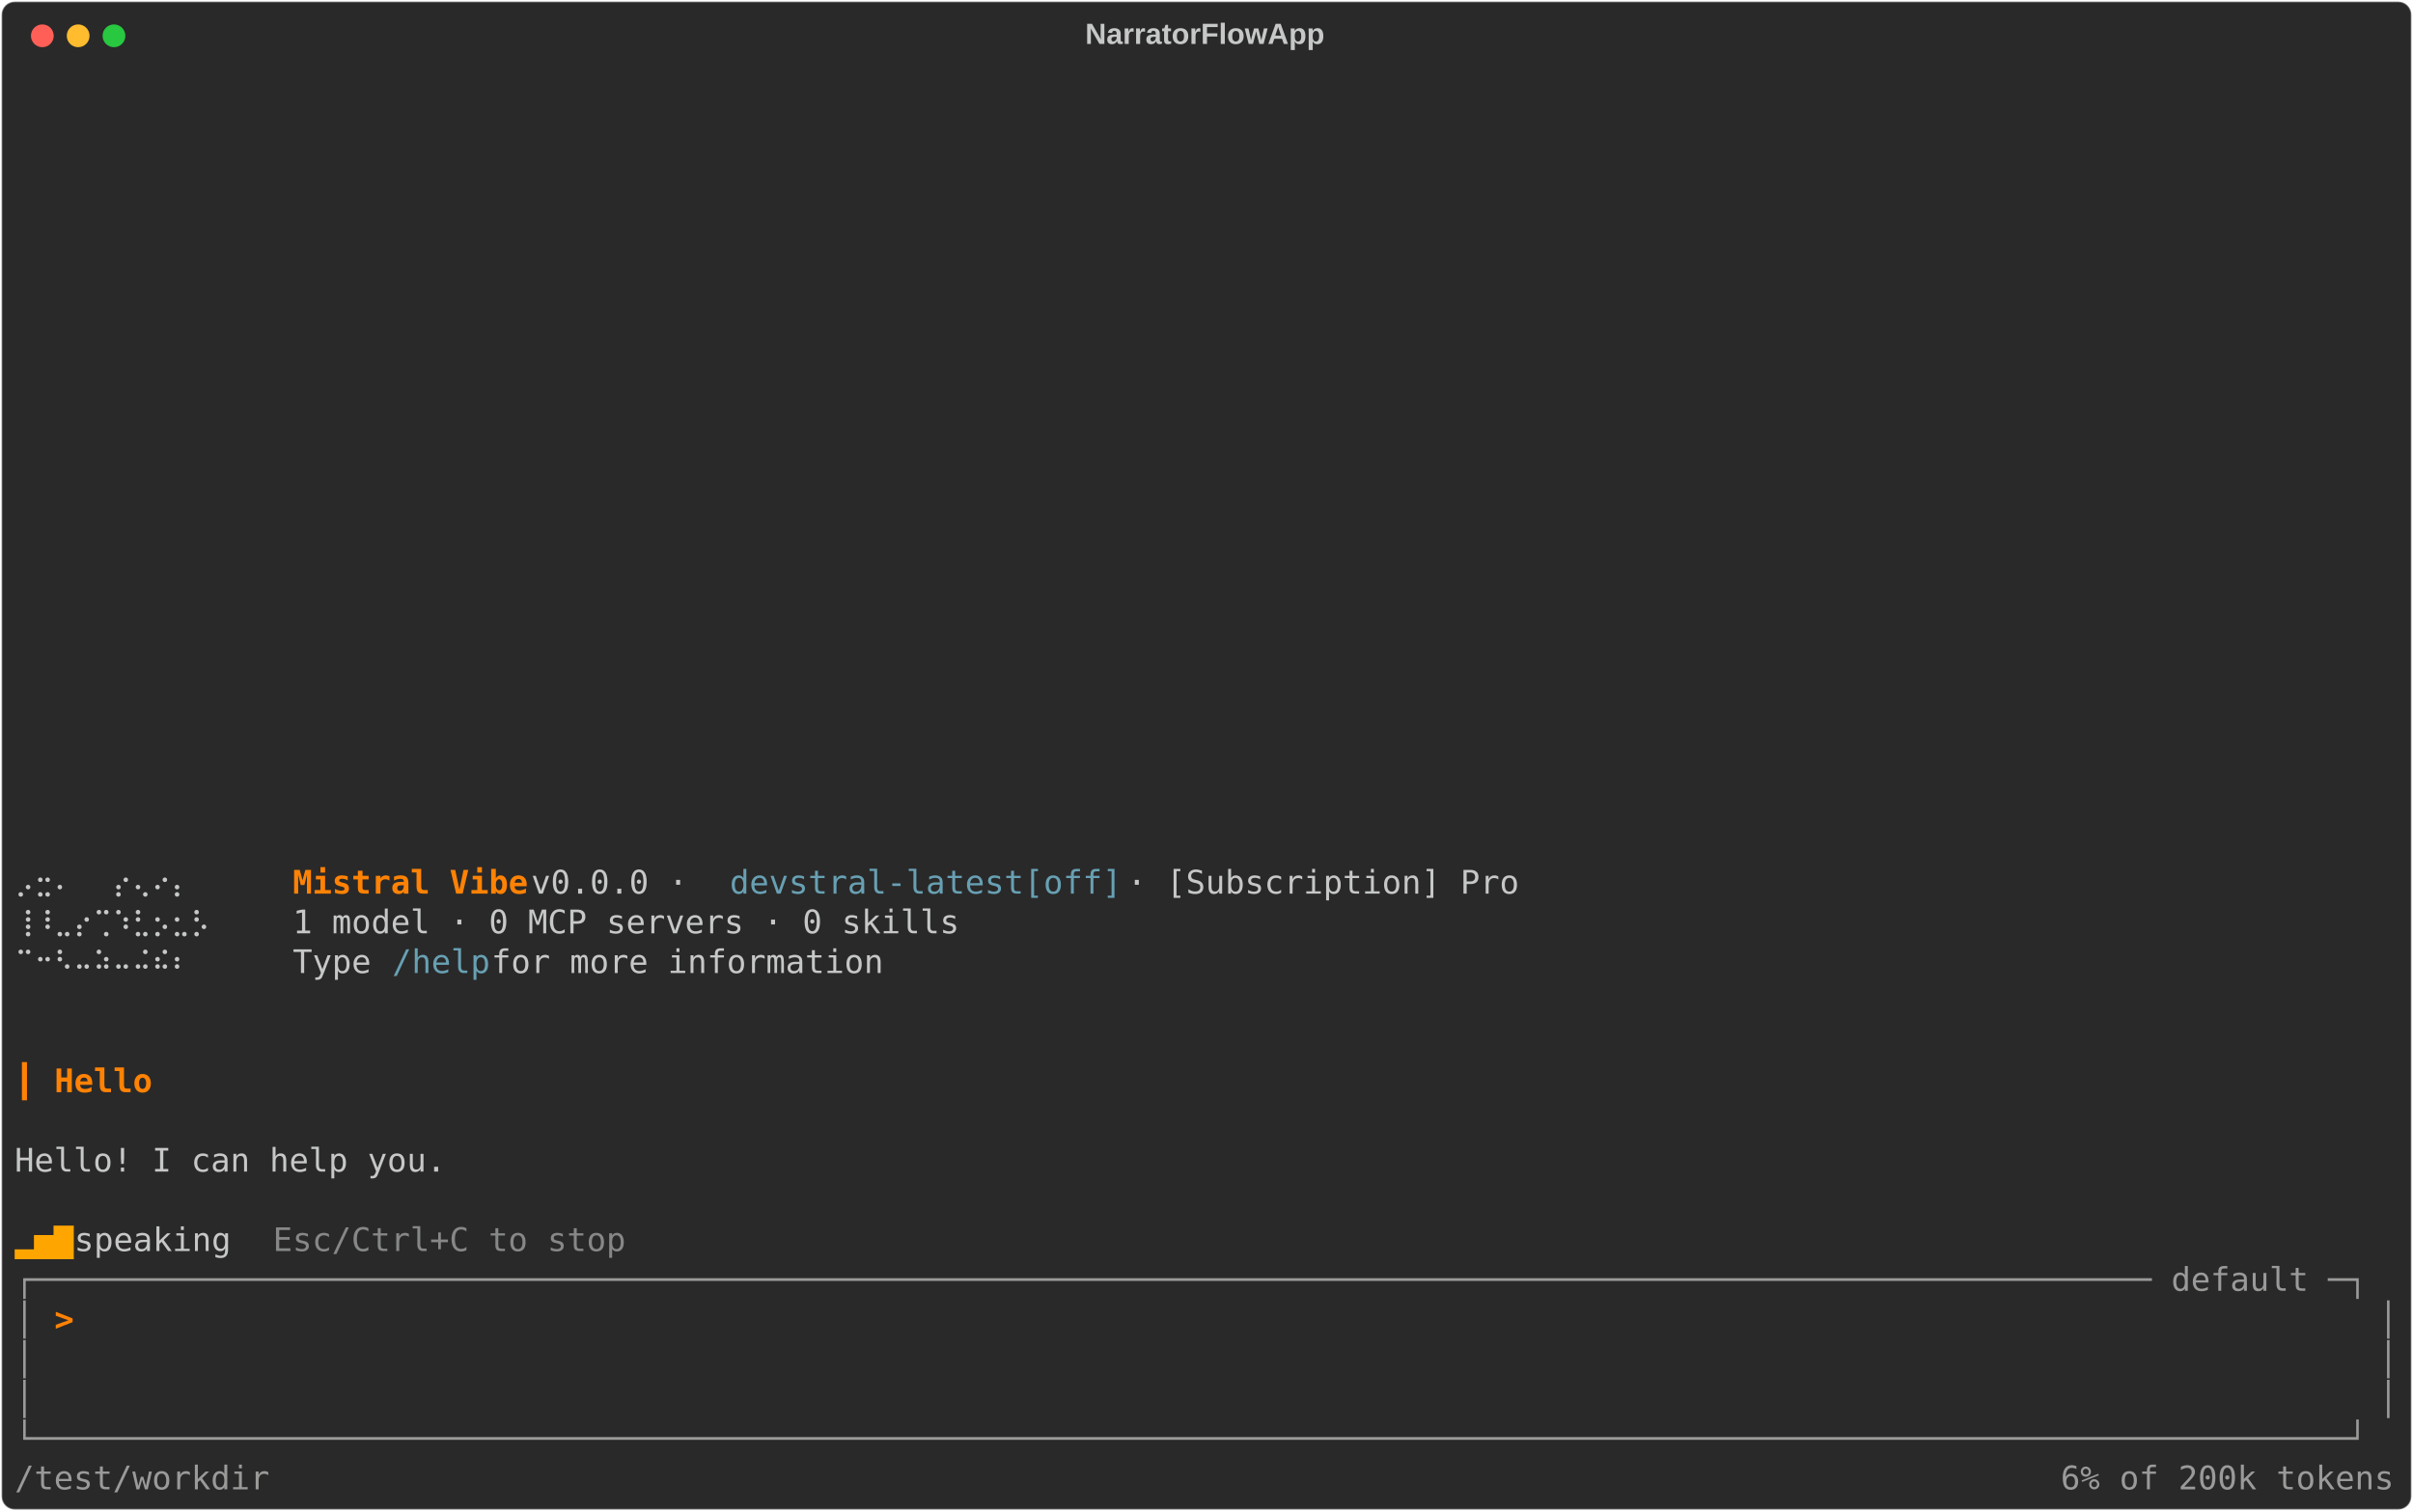
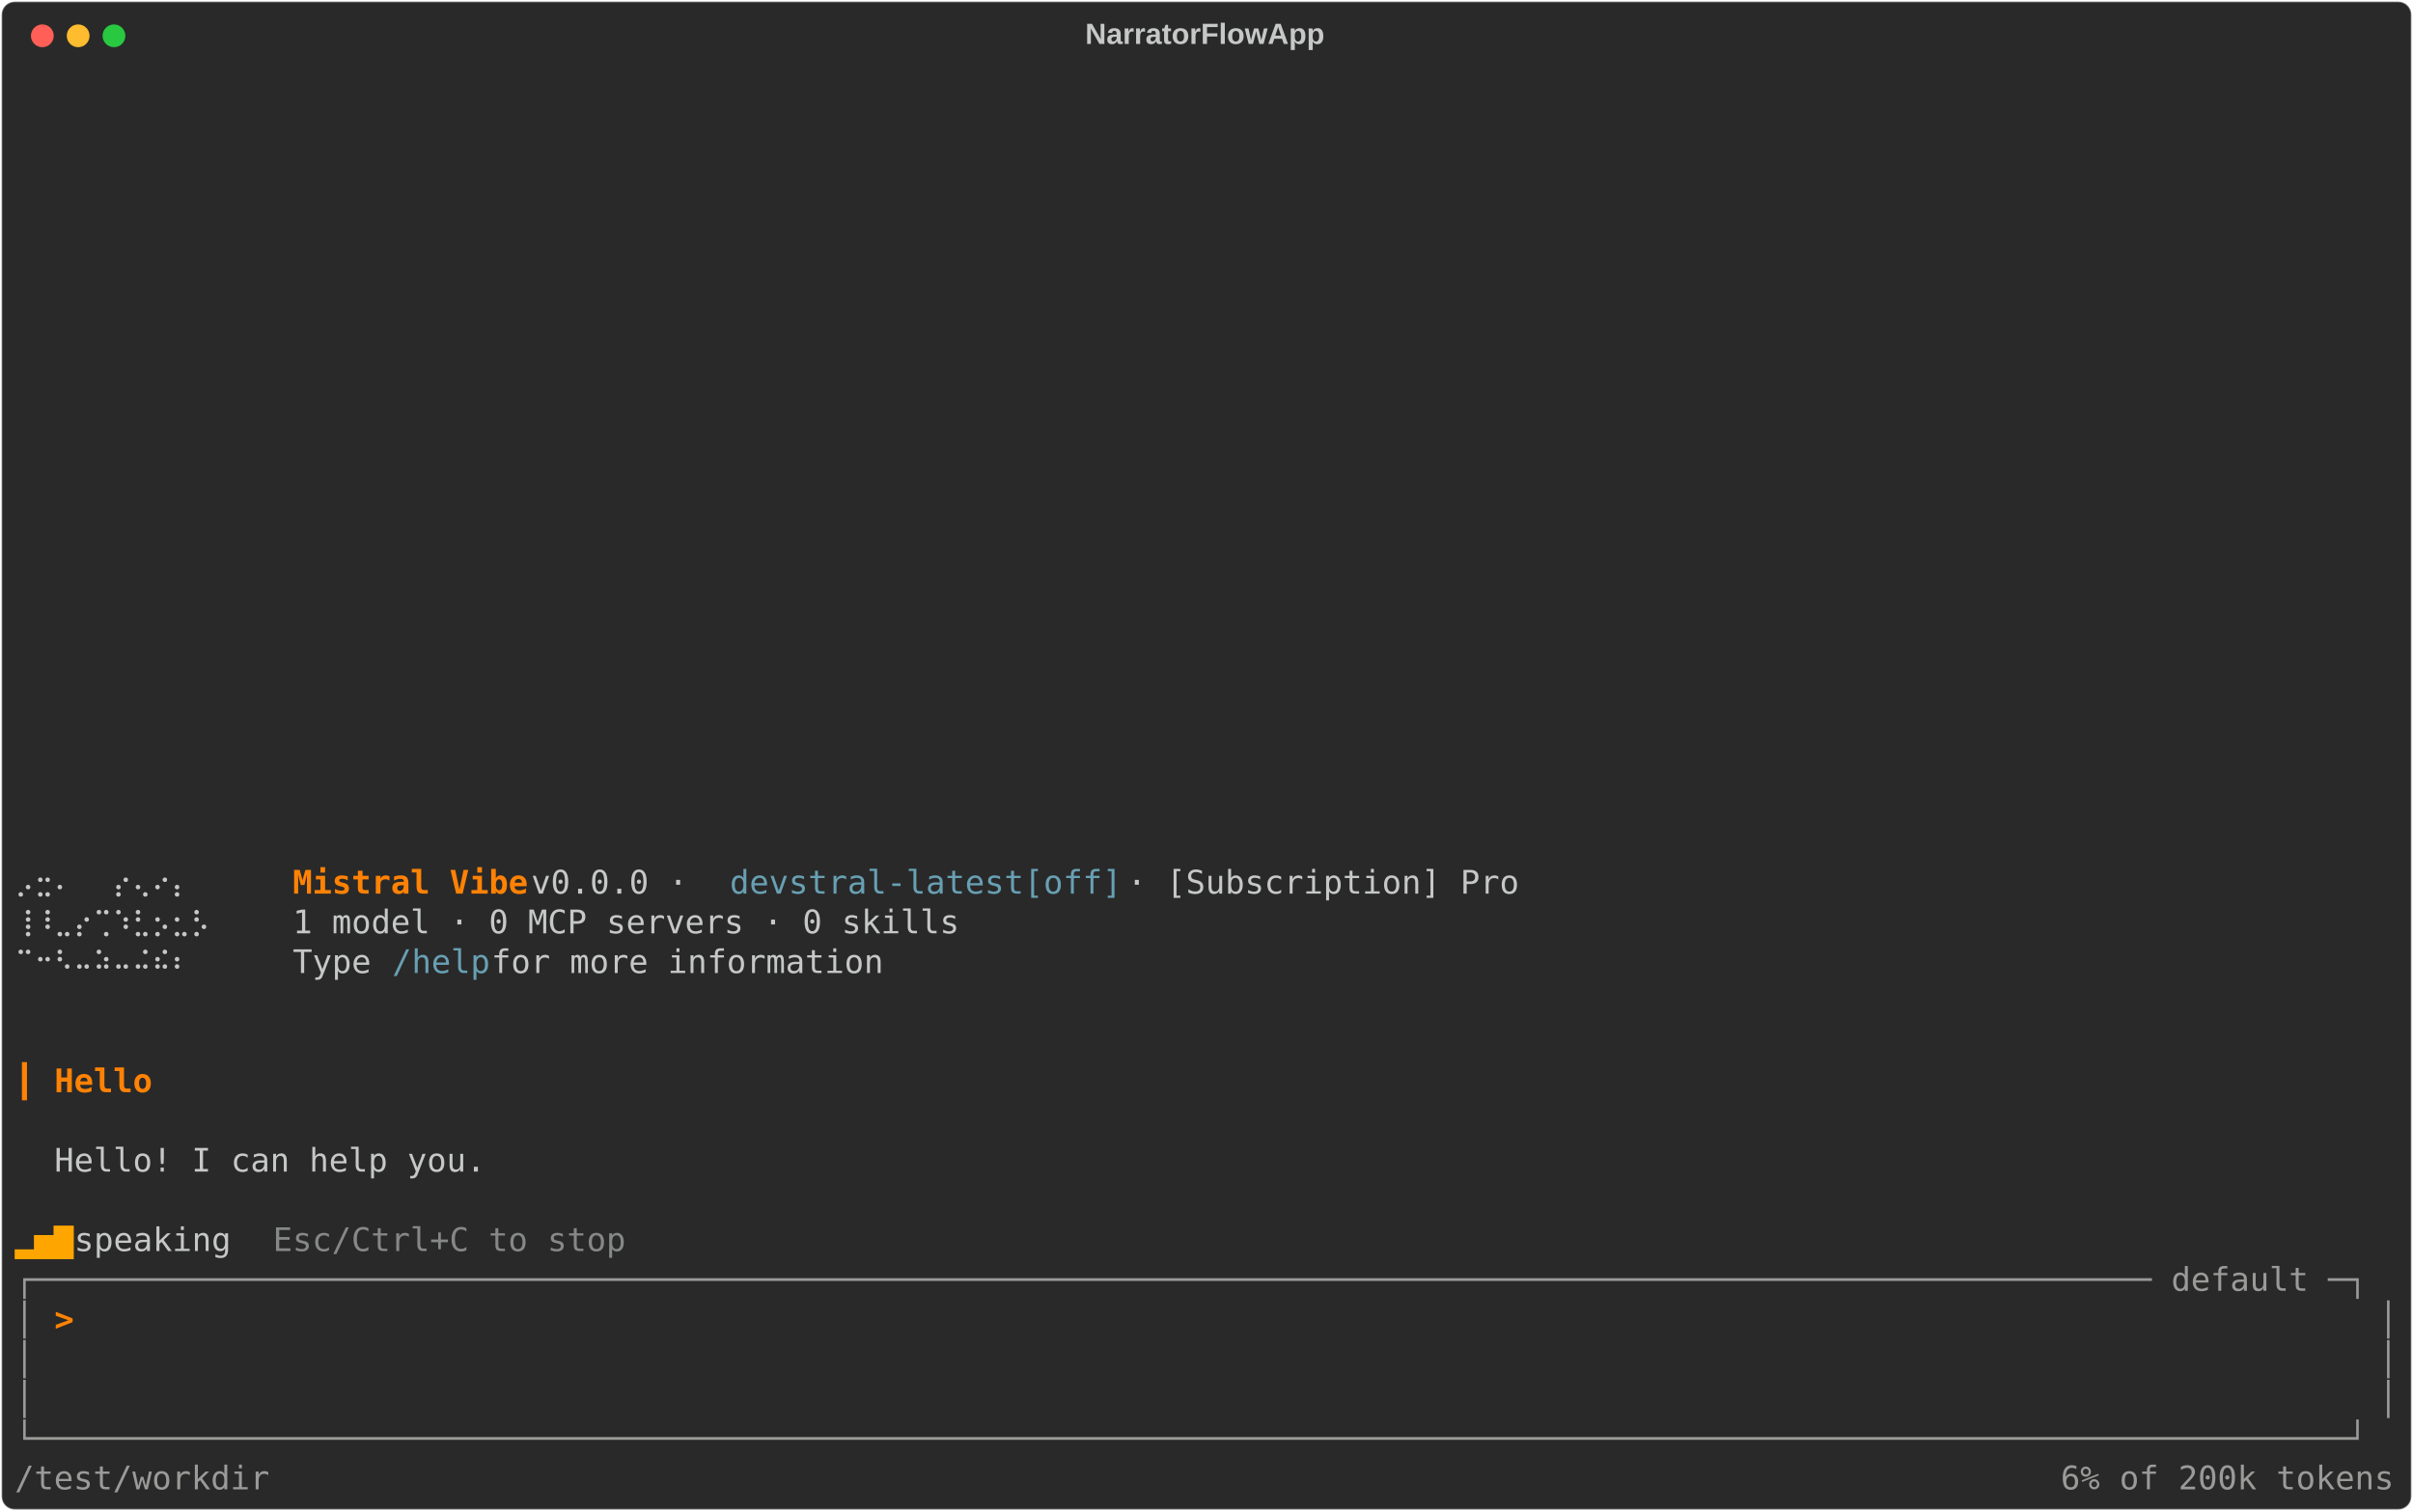
<svg xmlns="http://www.w3.org/2000/svg" class="rich-terminal" viewBox="0 0 1482 928.4">
  <style>

    @font-face {
        font-family: "Fira Code";
        src: local("FiraCode-Regular"),
                url("https://cdnjs.cloudflare.com/ajax/libs/firacode/6.2.0/woff2/FiraCode-Regular.woff2") format("woff2"),
                url("https://cdnjs.cloudflare.com/ajax/libs/firacode/6.2.0/woff/FiraCode-Regular.woff") format("woff");
        font-style: normal;
        font-weight: 400;
    }
    @font-face {
        font-family: "Fira Code";
        src: local("FiraCode-Bold"),
                url("https://cdnjs.cloudflare.com/ajax/libs/firacode/6.2.0/woff2/FiraCode-Bold.woff2") format("woff2"),
                url("https://cdnjs.cloudflare.com/ajax/libs/firacode/6.2.0/woff/FiraCode-Bold.woff") format("woff");
        font-style: bold;
        font-weight: 700;
    }

    .terminal-matrix {
        font-family: Fira Code, monospace;
        font-size: 20px;
        line-height: 24.4px;
        font-variant-east-asian: full-width;
    }

    .terminal-title {
        font-size: 18px;
        font-weight: bold;
        font-family: arial;
    }

    .terminal-r1 { fill: #c5c8c6 }
.terminal-r2 { fill: #ff8205;font-weight: bold }
.terminal-r3 { fill: #68a0b3 }
.terminal-r4 { fill: #ff8205 }
.terminal-r5 { fill: #ffa500;font-weight: bold }
.terminal-r6 { fill: #868887 }
.terminal-r7 { fill: #9a9b99 }
    </style>
  <defs>
    <clipPath id="terminal-clip-terminal">
      <rect x="0" y="0" width="1463.0" height="877.4" />
    </clipPath>
    <clipPath id="terminal-line-0">
      <rect x="0" y="1.5" width="1464" height="24.65" />
    </clipPath>
    <clipPath id="terminal-line-1">
      <rect x="0" y="25.9" width="1464" height="24.65" />
    </clipPath>
    <clipPath id="terminal-line-2">
      <rect x="0" y="50.3" width="1464" height="24.65" />
    </clipPath>
    <clipPath id="terminal-line-3">
      <rect x="0" y="74.7" width="1464" height="24.65" />
    </clipPath>
    <clipPath id="terminal-line-4">
      <rect x="0" y="99.1" width="1464" height="24.65" />
    </clipPath>
    <clipPath id="terminal-line-5">
      <rect x="0" y="123.5" width="1464" height="24.65" />
    </clipPath>
    <clipPath id="terminal-line-6">
      <rect x="0" y="147.9" width="1464" height="24.65" />
    </clipPath>
    <clipPath id="terminal-line-7">
      <rect x="0" y="172.3" width="1464" height="24.65" />
    </clipPath>
    <clipPath id="terminal-line-8">
      <rect x="0" y="196.7" width="1464" height="24.65" />
    </clipPath>
    <clipPath id="terminal-line-9">
      <rect x="0" y="221.1" width="1464" height="24.65" />
    </clipPath>
    <clipPath id="terminal-line-10">
      <rect x="0" y="245.5" width="1464" height="24.65" />
    </clipPath>
    <clipPath id="terminal-line-11">
      <rect x="0" y="269.9" width="1464" height="24.65" />
    </clipPath>
    <clipPath id="terminal-line-12">
      <rect x="0" y="294.3" width="1464" height="24.65" />
    </clipPath>
    <clipPath id="terminal-line-13">
      <rect x="0" y="318.7" width="1464" height="24.65" />
    </clipPath>
    <clipPath id="terminal-line-14">
      <rect x="0" y="343.1" width="1464" height="24.65" />
    </clipPath>
    <clipPath id="terminal-line-15">
      <rect x="0" y="367.5" width="1464" height="24.65" />
    </clipPath>
    <clipPath id="terminal-line-16">
      <rect x="0" y="391.9" width="1464" height="24.65" />
    </clipPath>
    <clipPath id="terminal-line-17">
      <rect x="0" y="416.3" width="1464" height="24.65" />
    </clipPath>
    <clipPath id="terminal-line-18">
      <rect x="0" y="440.7" width="1464" height="24.65" />
    </clipPath>
    <clipPath id="terminal-line-19">
      <rect x="0" y="465.1" width="1464" height="24.65" />
    </clipPath>
    <clipPath id="terminal-line-20">
      <rect x="0" y="489.5" width="1464" height="24.65" />
    </clipPath>
    <clipPath id="terminal-line-21">
      <rect x="0" y="513.9" width="1464" height="24.65" />
    </clipPath>
    <clipPath id="terminal-line-22">
      <rect x="0" y="538.3" width="1464" height="24.65" />
    </clipPath>
    <clipPath id="terminal-line-23">
      <rect x="0" y="562.7" width="1464" height="24.65" />
    </clipPath>
    <clipPath id="terminal-line-24">
      <rect x="0" y="587.1" width="1464" height="24.65" />
    </clipPath>
    <clipPath id="terminal-line-25">
      <rect x="0" y="611.5" width="1464" height="24.65" />
    </clipPath>
    <clipPath id="terminal-line-26">
      <rect x="0" y="635.9" width="1464" height="24.65" />
    </clipPath>
    <clipPath id="terminal-line-27">
      <rect x="0" y="660.3" width="1464" height="24.65" />
    </clipPath>
    <clipPath id="terminal-line-28">
      <rect x="0" y="684.7" width="1464" height="24.65" />
    </clipPath>
    <clipPath id="terminal-line-29">
      <rect x="0" y="709.1" width="1464" height="24.65" />
    </clipPath>
    <clipPath id="terminal-line-30">
      <rect x="0" y="733.5" width="1464" height="24.65" />
    </clipPath>
    <clipPath id="terminal-line-31">
      <rect x="0" y="757.9" width="1464" height="24.65" />
    </clipPath>
    <clipPath id="terminal-line-32">
      <rect x="0" y="782.3" width="1464" height="24.65" />
    </clipPath>
    <clipPath id="terminal-line-33">
      <rect x="0" y="806.7" width="1464" height="24.65" />
    </clipPath>
    <clipPath id="terminal-line-34">
      <rect x="0" y="831.1" width="1464" height="24.65" />
    </clipPath>
  </defs>
  <rect fill="#292929" stroke="rgba(255,255,255,0.35)" stroke-width="1" x="1" y="1" width="1480" height="926.4" rx="8" />
  <text class="terminal-title" fill="#c5c8c6" text-anchor="middle" x="740" y="27">NarratorFlowApp</text>
  <g transform="translate(26,22)">
    <circle cx="0" cy="0" r="7" fill="#ff5f57" />
    <circle cx="22" cy="0" r="7" fill="#febc2e" />
    <circle cx="44" cy="0" r="7" fill="#28c840" />
  </g>
  <g transform="translate(9, 41)" clip-path="url(#terminal-clip-terminal)">
    <g class="terminal-matrix">
      <text class="terminal-r1" x="1464" y="20" textLength="12.2" clip-path="url(#terminal-line-0)">
</text>
      <text class="terminal-r1" x="1464" y="44.4" textLength="12.2" clip-path="url(#terminal-line-1)">
</text>
      <text class="terminal-r1" x="1464" y="68.8" textLength="12.2" clip-path="url(#terminal-line-2)">
</text>
      <text class="terminal-r1" x="1464" y="93.2" textLength="12.2" clip-path="url(#terminal-line-3)">
</text>
      <text class="terminal-r1" x="1464" y="117.6" textLength="12.2" clip-path="url(#terminal-line-4)">
</text>
      <text class="terminal-r1" x="1464" y="142" textLength="12.2" clip-path="url(#terminal-line-5)">
</text>
      <text class="terminal-r1" x="1464" y="166.4" textLength="12.2" clip-path="url(#terminal-line-6)">
</text>
      <text class="terminal-r1" x="1464" y="190.8" textLength="12.2" clip-path="url(#terminal-line-7)">
</text>
      <text class="terminal-r1" x="1464" y="215.2" textLength="12.2" clip-path="url(#terminal-line-8)">
</text>
      <text class="terminal-r1" x="1464" y="239.6" textLength="12.2" clip-path="url(#terminal-line-9)">
</text>
      <text class="terminal-r1" x="1464" y="264" textLength="12.2" clip-path="url(#terminal-line-10)">
</text>
      <text class="terminal-r1" x="1464" y="288.4" textLength="12.2" clip-path="url(#terminal-line-11)">
</text>
      <text class="terminal-r1" x="1464" y="312.8" textLength="12.2" clip-path="url(#terminal-line-12)">
</text>
      <text class="terminal-r1" x="1464" y="337.2" textLength="12.2" clip-path="url(#terminal-line-13)">
</text>
      <text class="terminal-r1" x="1464" y="361.6" textLength="12.2" clip-path="url(#terminal-line-14)">
</text>
      <text class="terminal-r1" x="1464" y="386" textLength="12.2" clip-path="url(#terminal-line-15)">
</text>
      <text class="terminal-r1" x="1464" y="410.4" textLength="12.2" clip-path="url(#terminal-line-16)">
</text>
      <text class="terminal-r1" x="1464" y="434.8" textLength="12.2" clip-path="url(#terminal-line-17)">
</text>
      <text class="terminal-r1" x="1464" y="459.2" textLength="12.2" clip-path="url(#terminal-line-18)">
</text>
      <text class="terminal-r1" x="1464" y="483.6" textLength="12.2" clip-path="url(#terminal-line-19)">
</text>
      <text class="terminal-r1" x="0" y="508" textLength="134.2" clip-path="url(#terminal-line-20)">  ⡠⣒⠄  ⡔⢄⠔⡄</text>
      <text class="terminal-r2" x="170.8" y="508" textLength="146.4" clip-path="url(#terminal-line-20)">Mistral Vibe</text>
      <text class="terminal-r1" x="317.2" y="508" textLength="122" clip-path="url(#terminal-line-20)"> v0.0.0 · </text>
      <text class="terminal-r3" x="439.2" y="508" textLength="244" clip-path="url(#terminal-line-20)">devstral-latest[off]</text>
      <text class="terminal-r1" x="683.2" y="508" textLength="256.2" clip-path="url(#terminal-line-20)"> · [Subscription] Pro</text>
      <text class="terminal-r1" x="1464" y="508" textLength="12.2" clip-path="url(#terminal-line-20)">
</text>
      <text class="terminal-r1" x="0" y="532.4" textLength="134.2" clip-path="url(#terminal-line-21)"> ⢸⠸⣀⡔⢉⠱⣃⡢⣂⡣</text>
      <text class="terminal-r1" x="170.8" y="532.4" textLength="414.8" clip-path="url(#terminal-line-21)">1 model · 0 MCP servers · 0 skills</text>
      <text class="terminal-r1" x="1464" y="532.4" textLength="12.2" clip-path="url(#terminal-line-21)">
</text>
      <text class="terminal-r1" x="0" y="556.8" textLength="134.2" clip-path="url(#terminal-line-22)">  ⠉⠒⠣⠤⠵⠤⠬⠮⠆</text>
      <text class="terminal-r1" x="170.8" y="556.8" textLength="61" clip-path="url(#terminal-line-22)">Type </text>
      <text class="terminal-r3" x="231.8" y="556.8" textLength="61" clip-path="url(#terminal-line-22)">/help</text>
      <text class="terminal-r1" x="292.8" y="556.8" textLength="256.2" clip-path="url(#terminal-line-22)"> for more information</text>
      <text class="terminal-r1" x="1464" y="556.8" textLength="12.2" clip-path="url(#terminal-line-22)">
</text>
      <text class="terminal-r1" x="1464" y="581.2" textLength="12.2" clip-path="url(#terminal-line-23)">
</text>
      <text class="terminal-r1" x="1464" y="605.6" textLength="12.2" clip-path="url(#terminal-line-24)">
</text>
      <text class="terminal-r4" x="0" y="630" textLength="12.2" clip-path="url(#terminal-line-25)">┃</text>
      <text class="terminal-r2" x="24.4" y="630" textLength="61" clip-path="url(#terminal-line-25)">Hello</text>
      <text class="terminal-r1" x="1464" y="630" textLength="12.2" clip-path="url(#terminal-line-25)">
</text>
      <text class="terminal-r1" x="1464" y="654.4" textLength="12.2" clip-path="url(#terminal-line-26)">
</text>
-       <text class="terminal-r1" x="0" y="678.8" textLength="268.4" clip-path="url(#terminal-line-27)">Hello! I can help you.</text>
+       <text class="terminal-r1" x="24.4" y="678.8" textLength="268.4" clip-path="url(#terminal-line-27)">Hello! I can help you.</text>
      <text class="terminal-r1" x="1464" y="678.8" textLength="12.2" clip-path="url(#terminal-line-27)">
</text>
      <text class="terminal-r1" x="1464" y="703.2" textLength="12.2" clip-path="url(#terminal-line-28)">
</text>
      <text class="terminal-r5" x="0" y="727.6" textLength="36.6" clip-path="url(#terminal-line-29)">▂▅▇</text>
      <text class="terminal-r1" x="36.6" y="727.6" textLength="122" clip-path="url(#terminal-line-29)"> speaking </text>
      <text class="terminal-r6" x="158.6" y="727.6" textLength="219.6" clip-path="url(#terminal-line-29)">Esc/Ctrl+C to stop</text>
      <text class="terminal-r1" x="1464" y="727.6" textLength="12.2" clip-path="url(#terminal-line-29)">
</text>
      <text class="terminal-r7" x="0" y="752" textLength="1464" clip-path="url(#terminal-line-30)">┌──────────────────────────────────────────────────────────────────────────────────────────────────────────── default ─┐</text>
      <text class="terminal-r1" x="1464" y="752" textLength="12.2" clip-path="url(#terminal-line-30)">
</text>
      <text class="terminal-r7" x="0" y="776.4" textLength="12.2" clip-path="url(#terminal-line-31)">│</text>
      <text class="terminal-r2" x="24.4" y="776.4" textLength="12.2" clip-path="url(#terminal-line-31)">&gt;</text>
      <text class="terminal-r7" x="1451.8" y="776.4" textLength="12.2" clip-path="url(#terminal-line-31)">│</text>
      <text class="terminal-r1" x="1464" y="776.4" textLength="12.2" clip-path="url(#terminal-line-31)">
</text>
      <text class="terminal-r7" x="0" y="800.8" textLength="12.2" clip-path="url(#terminal-line-32)">│</text>
      <text class="terminal-r7" x="1451.8" y="800.8" textLength="12.2" clip-path="url(#terminal-line-32)">│</text>
      <text class="terminal-r1" x="1464" y="800.8" textLength="12.2" clip-path="url(#terminal-line-32)">
</text>
      <text class="terminal-r7" x="0" y="825.2" textLength="12.2" clip-path="url(#terminal-line-33)">│</text>
      <text class="terminal-r7" x="1451.8" y="825.2" textLength="12.2" clip-path="url(#terminal-line-33)">│</text>
      <text class="terminal-r1" x="1464" y="825.2" textLength="12.2" clip-path="url(#terminal-line-33)">
</text>
      <text class="terminal-r7" x="0" y="849.6" textLength="1464" clip-path="url(#terminal-line-34)">└──────────────────────────────────────────────────────────────────────────────────────────────────────────────────────┘</text>
      <text class="terminal-r1" x="1464" y="849.6" textLength="12.2" clip-path="url(#terminal-line-34)">
</text>
      <text class="terminal-r7" x="0" y="874" textLength="158.6" clip-path="url(#terminal-line-35)">/test/workdir</text>
      <text class="terminal-r7" x="1256.6" y="874" textLength="207.4" clip-path="url(#terminal-line-35)">6% of 200k tokens</text>
    </g>
  </g>
</svg>
